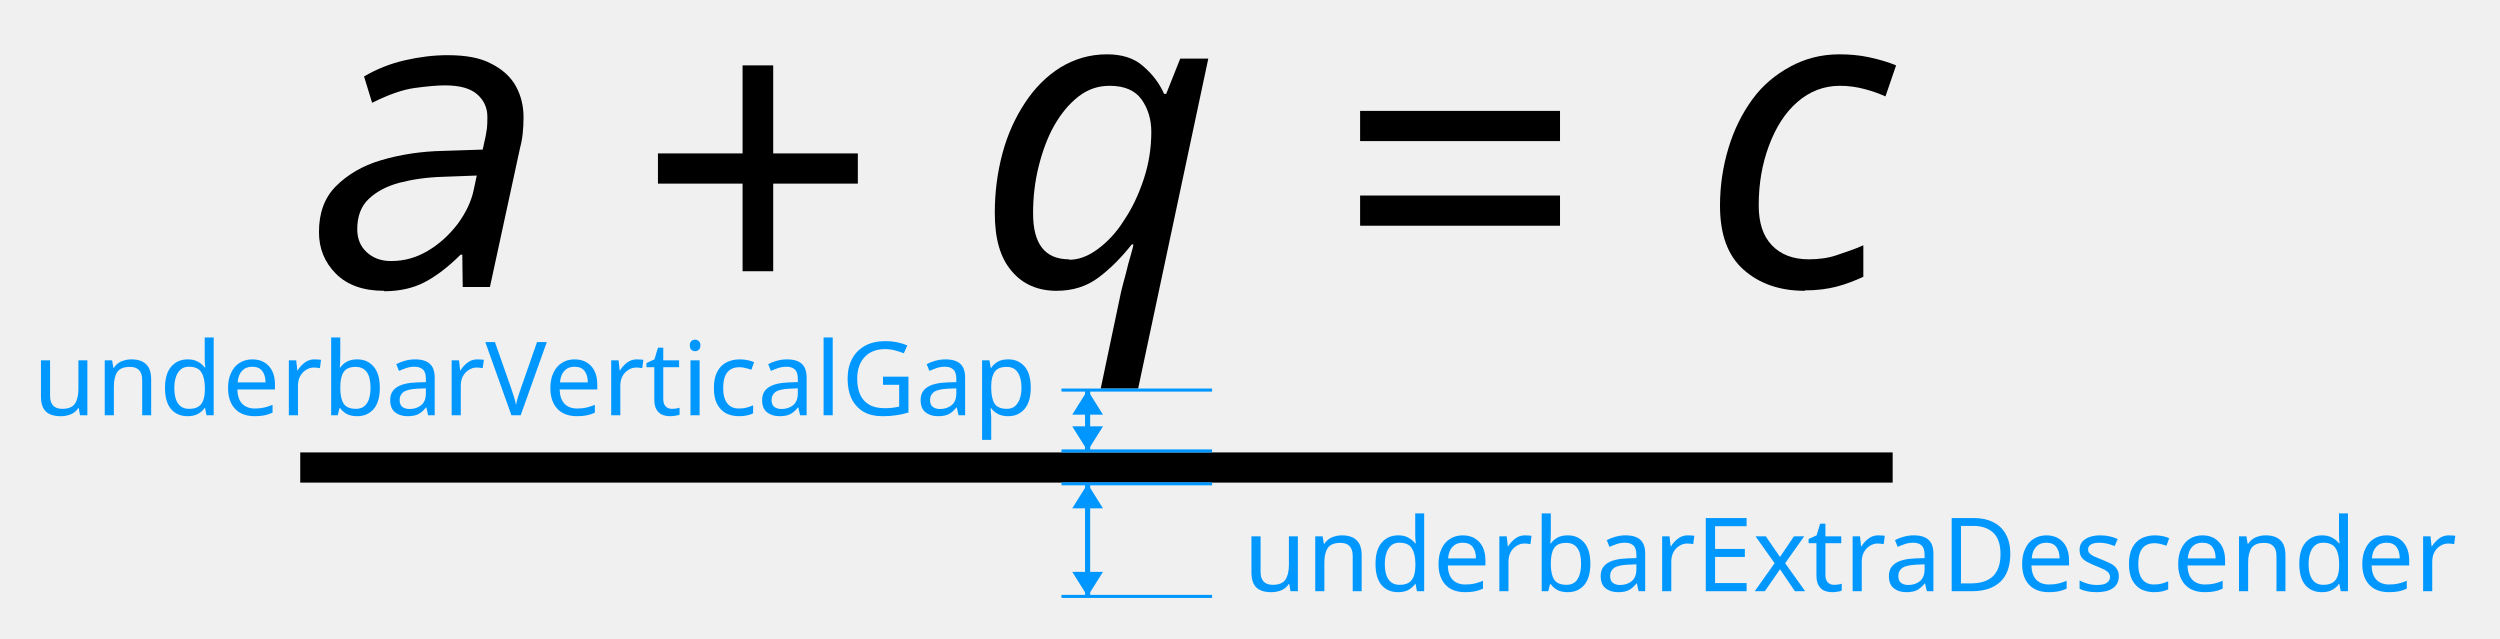
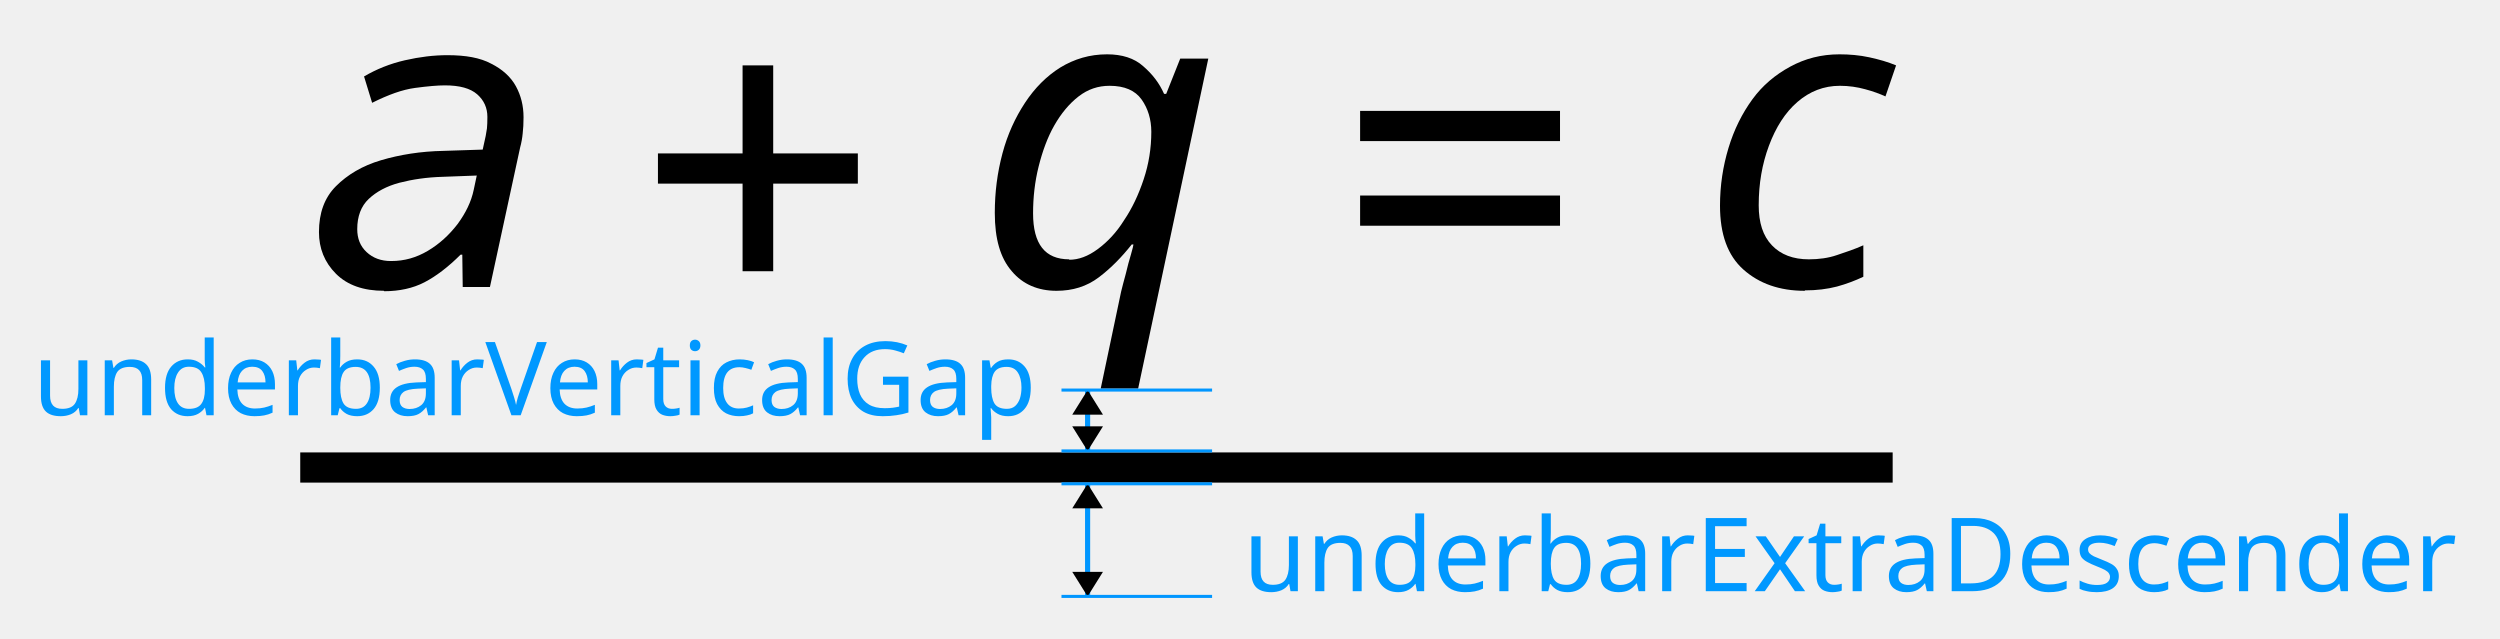
<svg xmlns="http://www.w3.org/2000/svg" xmlns:xlink="http://www.w3.org/1999/xlink" width="244pt" height="62.354pt" version="1.1" viewBox="0 0 244 62.354">
+   <style>
+   path {
+    fill: black;
+   }
+   @media (prefers-color-scheme: dark) {
+    path {
+        fill: white;
+    }
+    path[stroke="#000"] {
+     stroke: white;
+    }
+   }
+  </style>
  <defs>
    <path id="g" d="m0.197-0.01c-0.048 0-0.086 0.013-0.113 0.04-0.027 0.027-0.04 0.06-0.04 0.098 0 0.045 0.013 0.081 0.04 0.108 0.027 0.027 0.062 0.048 0.106 0.061 0.044 0.013 0.093 0.021 0.147 0.022l0.092 0.003 0.007 0.032c0.001 0.005 0.002 0.011 0.003 0.018 6.7139e-4 0.007 0.001 0.016 0.001 0.027 0 0.021-0.008 0.039-0.024 0.053-0.016 0.014-0.041 0.021-0.076 0.021-0.017 0-0.04-0.002-0.07-0.006-0.03-0.004-0.063-0.016-0.101-0.035l-0.019 0.062c0.029 0.017 0.061 0.03 0.096 0.038 0.035 0.008 0.068 0.012 0.1 0.012 0.043 0 0.077-0.006 0.103-0.02 0.026-0.013 0.046-0.031 0.058-0.053 0.012-0.022 0.018-0.046 0.018-0.073 0-0.015-6.663e-4 -0.027-0.002-0.038-0.001-0.011-0.003-0.022-0.006-0.033l-0.071-0.328h-0.064l-0.001 0.076h-0.004c-0.029-0.029-0.058-0.051-0.085-0.065-0.027-0.014-0.059-0.021-0.095-0.021m0.017 0.071c0.031 0 0.059 0.008 0.086 0.024 0.027 0.016 0.05 0.037 0.07 0.063 0.019 0.026 0.032 0.052 0.038 0.081l0.007 0.033-0.08-0.003c-0.037-0.001-0.071-0.006-0.102-0.014-0.03-0.008-0.054-0.021-0.072-0.038-0.018-0.017-0.027-0.041-0.027-0.071 0-0.022 0.007-0.04 0.022-0.054 0.015-0.014 0.034-0.021 0.057-0.021z" />
    <path id="d" d="m0.25 0.036v0.206h-0.199v0.071h0.199v0.207h0.072v-0.207h0.199v-0.071h-0.199v-0.206z" />
    <path id="e" d="m0.298-0.24 0.048 0.228c0.003 0.011 0.006 0.025 0.011 0.042 0.004 0.017 0.008 0.032 0.012 0.045 0.004 0.014 0.006 0.022 0.006 0.024h-0.004c-0.023-0.029-0.048-0.055-0.077-0.077-0.029-0.022-0.062-0.032-0.1-0.032-0.043 0-0.079 0.015-0.105 0.046-0.027 0.031-0.04 0.076-0.04 0.137 0 0.049 0.006 0.095 0.018 0.14 0.012 0.045 0.03 0.084 0.053 0.119 0.023 0.035 0.051 0.063 0.083 0.083 0.033 0.02 0.069 0.031 0.11 0.031 0.035 0 0.064-0.009 0.085-0.028 0.022-0.019 0.038-0.04 0.049-0.065h0.005l0.033 0.083h0.066l-0.165-0.776h-0.087m-0.075 0.303c0.022 0 0.044 0.008 0.067 0.025 0.023 0.017 0.044 0.039 0.062 0.068 0.019 0.028 0.034 0.06 0.046 0.096 0.012 0.036 0.018 0.073 0.018 0.112 0 0.029-0.008 0.055-0.023 0.076-0.015 0.021-0.04 0.032-0.075 0.032-0.027 0-0.051-0.008-0.073-0.025-0.022-0.017-0.041-0.04-0.057-0.068s-0.028-0.061-0.037-0.097-0.013-0.073-0.013-0.11c0-0.072 0.028-0.108 0.085-0.108z" />
    <path id="c" d="m0.051 0.342v0.071h0.47v-0.071h-0.47m0-0.199v0.071h0.47v-0.071z" />
    <path id="f" d="m0.247-0.01c-0.059 0-0.107 0.017-0.144 0.05-0.037 0.033-0.055 0.083-0.055 0.15 0 0.048 0.007 0.093 0.02 0.136 0.013 0.043 0.032 0.081 0.056 0.114 0.024 0.033 0.054 0.058 0.089 0.077 0.035 0.019 0.073 0.029 0.116 0.029 0.023 0 0.047-0.002 0.07-0.007 0.023-0.005 0.044-0.011 0.063-0.019l-0.025-0.073c-0.013 0.006-0.029 0.012-0.048 0.017-0.018 0.005-0.038 0.008-0.059 0.008-0.038 0-0.071-0.013-0.1-0.038s-0.051-0.06-0.067-0.103c-0.016-0.043-0.024-0.089-0.024-0.14 0-0.041 0.01-0.072 0.031-0.094 0.021-0.022 0.05-0.033 0.087-0.033 0.023 0 0.046 0.003 0.066 0.01 0.021 0.007 0.042 0.014 0.062 0.023v-0.074c-0.019-0.009-0.04-0.017-0.062-0.023-0.023-0.006-0.048-0.009-0.075-0.009z" />
    <marker id="b" overflow="visible" markerHeight="1" markerWidth="1" orient="auto" preserveAspectRatio="xMidYMid" viewBox="0 0 1 1">
      <g transform="scale(.6)">
        <path d="m0-40" />
        <path d="m0 0 8 5v-10z" fill="context-stroke" fill-rule="evenodd" />
        <path d="m0-8v48" fill="none" stroke="context-stroke" stroke-linecap="square" />
      </g>
    </marker>
    <marker id="a" overflow="visible" markerHeight="1" markerWidth="1" orient="auto" preserveAspectRatio="xMidYMid" viewBox="0 0 1 1">
      <g transform="scale(.6)">
        <path d="m0-40" />
        <path d="m0 0-8 5v-10z" fill="context-stroke" fill-rule="evenodd" />
        <path d="m0-8v48" fill="none" stroke="context-stroke" stroke-linecap="square" />
      </g>
    </marker>
  </defs>
  <use transform="matrix(41.511 0 0 -41.511 29.304 27.967)" data-text="𝑎" xlink:href="#g" />
  <use transform="matrix(41.511 0 0 -41.511 62.098 27.967)" data-text="+" xlink:href="#d" />
  <use transform="matrix(41.511 0 0 -41.511 95.058 27.967)" data-text="𝑞" xlink:href="#e" />
  <use transform="matrix(41.511 0 0 -41.511 130.63 27.967)" data-text="=" xlink:href="#c" />
  <use transform="matrix(41.511 0 0 -41.511 165.88 27.967)" data-text="𝑐" xlink:href="#f" />
  <path d="m29.304 45.629h155.42" fill="none" stroke="#000" stroke-miterlimit="10" stroke-width="2.946" />
  <path d="m106.15 44.012v-5.94" fill="none" marker-end="url(#a)" marker-start="url(#b)" stroke="#0096ff" stroke-width=".5" />
  <text x="3.2" y="40.526" fill="#0098ff" font-family="'Noto Sans'" font-size="10px" stroke-width=".75" style="line-height:1.25" xml:space="preserve">
    <tspan x="3.2" y="40.526">underbarVerticalGap</tspan>
  </text>
  <path d="m106.15 58.211v-10.995" fill="none" marker-end="url(#a)" marker-start="url(#b)" stroke="#0096ff" stroke-width=".5" />
  <text x="121.343" y="57.702" fill="#0098ff" font-family="'Noto Sans'" font-size="10px" stroke-width=".75" style="line-height:1.25" xml:space="preserve">
    <tspan x="121.343" y="57.702">underbarExtraDescender</tspan>
  </text>
</svg>
